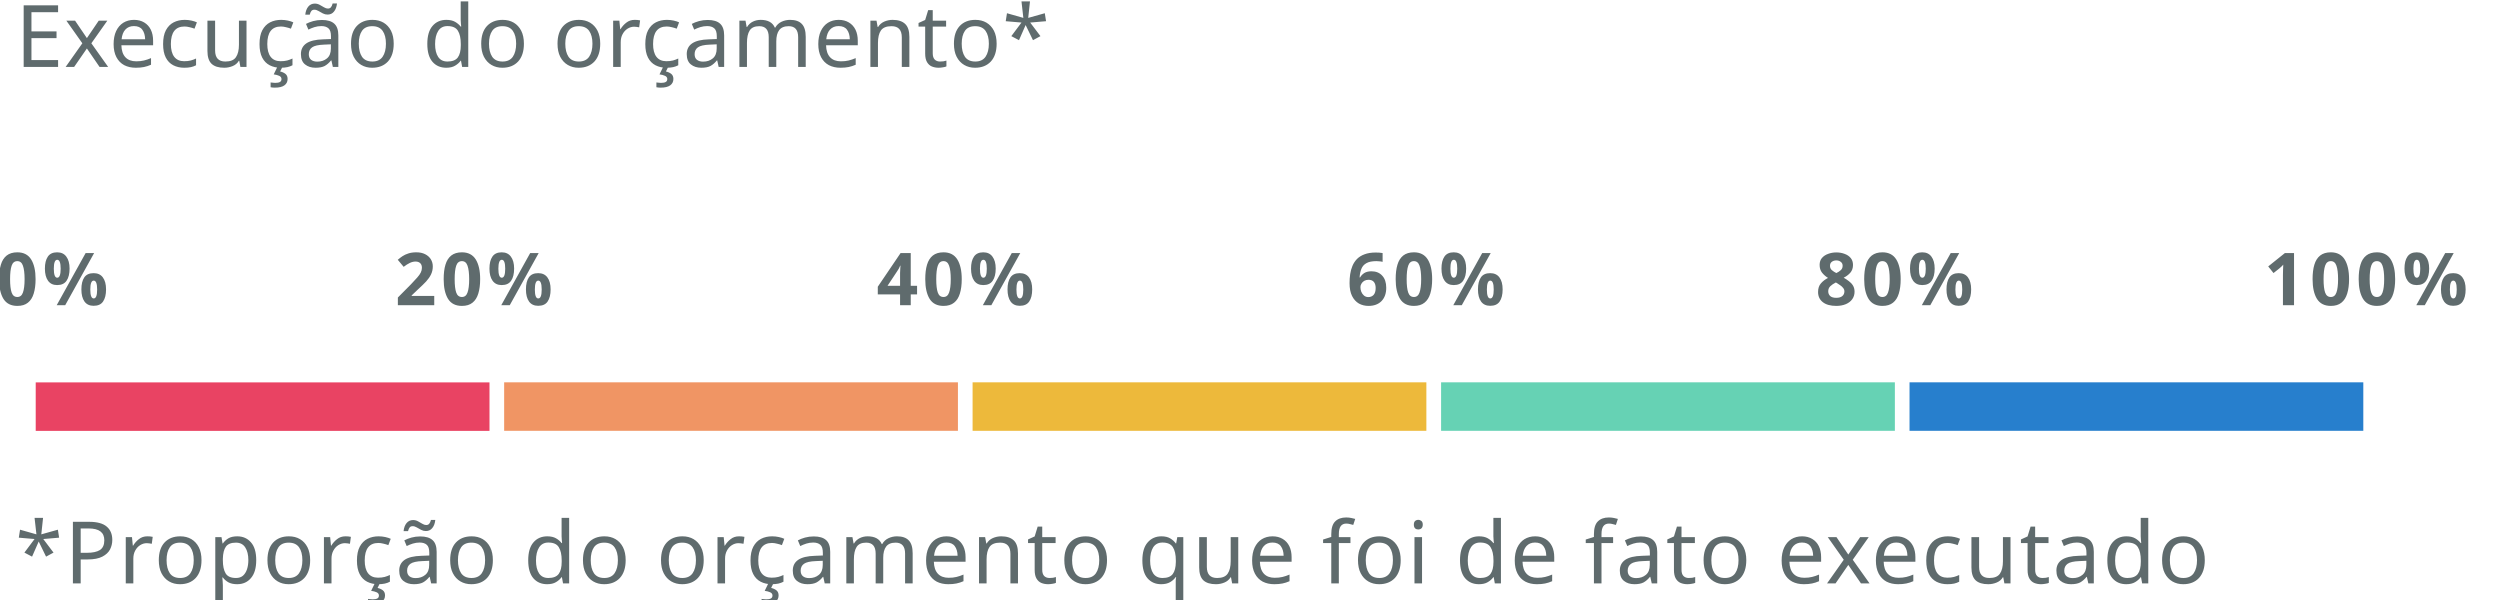
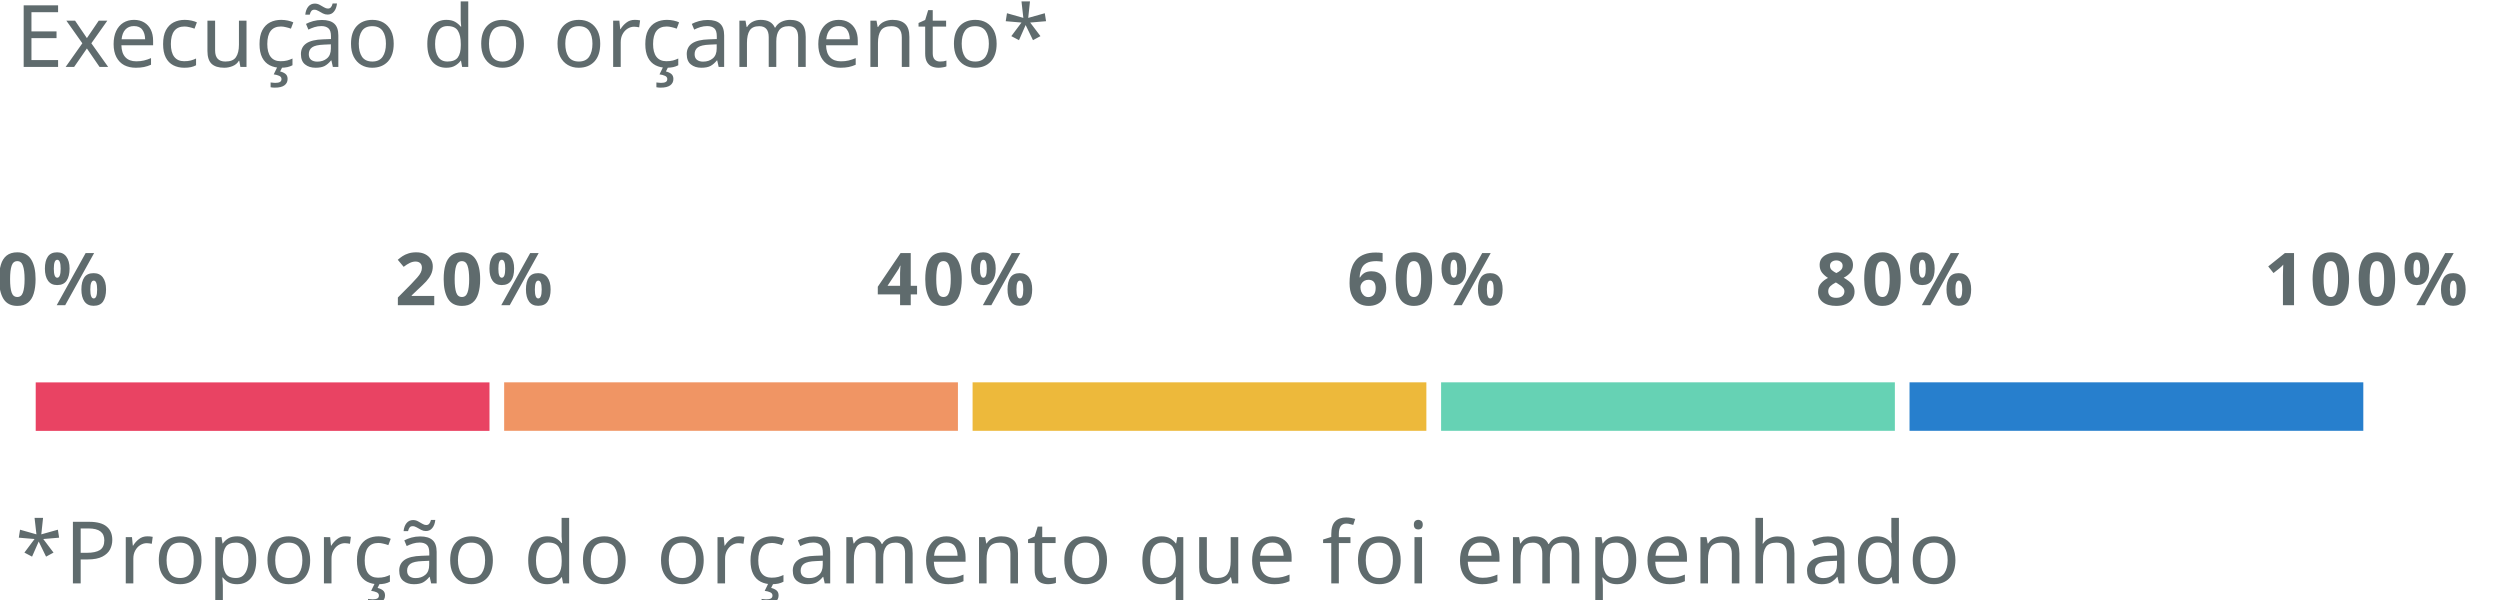
<svg xmlns="http://www.w3.org/2000/svg" id="Camada_1" data-name="Camada 1" viewBox="0 0 376.891 90.405" version="1.1" width="376.891" height="90.405">
  <defs id="defs4">
    <style id="style2">.cls-1,.cls-2,.cls-3,.cls-4,.cls-5,.cls-6,.cls-7,.cls-8,.cls-9{isolation:isolate;}.cls-2,.cls-3,.cls-4,.cls-5,.cls-6,.cls-7,.cls-8{font-size:13px;font-family:Ubuntu-Regular, Ubuntu;}.cls-2,.cls-3,.cls-4,.cls-5,.cls-6,.cls-7,.cls-8,.cls-9{fill:#5f6b6d;}.cls-2{letter-spacing:0.01em;}.cls-3{letter-spacing:-0.02em;}.cls-5{letter-spacing:-0.01em;}.cls-6{letter-spacing:0.02em;}.cls-7{letter-spacing:0.01em;}.cls-8{letter-spacing:0.02em;}.cls-9{font-size:11px;font-family:Nunito-Bold, Nunito;font-weight:700;letter-spacing:0.06em;}.cls-10{fill:#e94363;}.cls-11{fill:#66d2b4;}.cls-12{fill:#277fcd;}.cls-13{fill:#edb93b;}.cls-14{fill:#f09564;}</style>
  </defs>
  <g class="cls-1" id="g20" style="isolation:isolate" transform="translate(-29.40637,-24.872)">
    <text class="cls-2" transform="translate(31.71,34.96)" id="text8" style="font-size:13px;font-family:Ubuntu-Regular, Ubuntu;letter-spacing:0.01em;isolation:isolate;fill:#5f6b6d">Execução do orçamento*</text>
  </g>
  <g class="cls-1" id="g36" style="isolation:isolate" transform="translate(-29.40637,-24.872)">
-     <text class="cls-6" transform="translate(31.71,112.82)" id="text22" style="font-size:13px;font-family:Ubuntu-Regular, Ubuntu;letter-spacing:0.02em;isolation:isolate;fill:#5f6b6d">*Proporção do orçamento que foi de fato executado</text>
+     <text class="cls-6" transform="translate(31.71,112.82)" id="text22" style="font-size:13px;font-family:Ubuntu-Regular, Ubuntu;letter-spacing:0.02em;isolation:isolate;fill:#5f6b6d">*Proporção do orçamento que foi empenhado</text>
  </g>
  <text class="cls-9" id="text38" style="font-weight:700;font-size:11px;font-family:Nunito-Bold, Nunito;letter-spacing:0.06em;isolation:isolate;fill:#5f6b6d" x="-0.526" y="46.008">0%</text>
  <text class="cls-9" id="text40" style="font-weight:700;font-size:11px;font-family:Nunito-Bold, Nunito;letter-spacing:0.06em;isolation:isolate;fill:#5f6b6d" x="59.544" y="46.008">20%</text>
  <text class="cls-9" id="text42" style="font-weight:700;font-size:11px;font-family:Nunito-Bold, Nunito;letter-spacing:0.06em;isolation:isolate;fill:#5f6b6d" x="132.144" y="46.008">40%</text>
  <text class="cls-9" id="text44" style="font-weight:700;font-size:11px;font-family:Nunito-Bold, Nunito;letter-spacing:0.06em;isolation:isolate;fill:#5f6b6d" x="203.064" y="46.008">60%</text>
  <text class="cls-9" id="text46" style="font-weight:700;font-size:11px;font-family:Nunito-Bold, Nunito;letter-spacing:0.06em;isolation:isolate;fill:#5f6b6d" x="273.694" y="46.008">80%</text>
  <text class="cls-9" id="text48" style="font-weight:700;font-size:11px;font-family:Nunito-Bold, Nunito;letter-spacing:0.06em;isolation:isolate;fill:#5f6b6d" x="341.294" y="46.008">100%</text>
  <rect class="cls-10" x="5.384" y="57.648" width="68.41" height="7.31" id="rect50" style="fill:#e94363" />
  <rect class="cls-11" x="217.254" y="57.638" width="68.41" height="7.31" id="rect52" style="fill:#66d2b4" />
  <rect class="cls-12" x="287.874" y="57.638" width="68.41" height="7.31" id="rect54" style="fill:#277fcd" />
  <rect class="cls-13" x="146.624" y="57.638" width="68.41" height="7.31" id="rect56" style="fill:#edb93b" />
  <rect class="cls-14" x="76.004" y="57.638" width="68.41" height="7.31" id="rect58" style="fill:#f09564" />
</svg>
